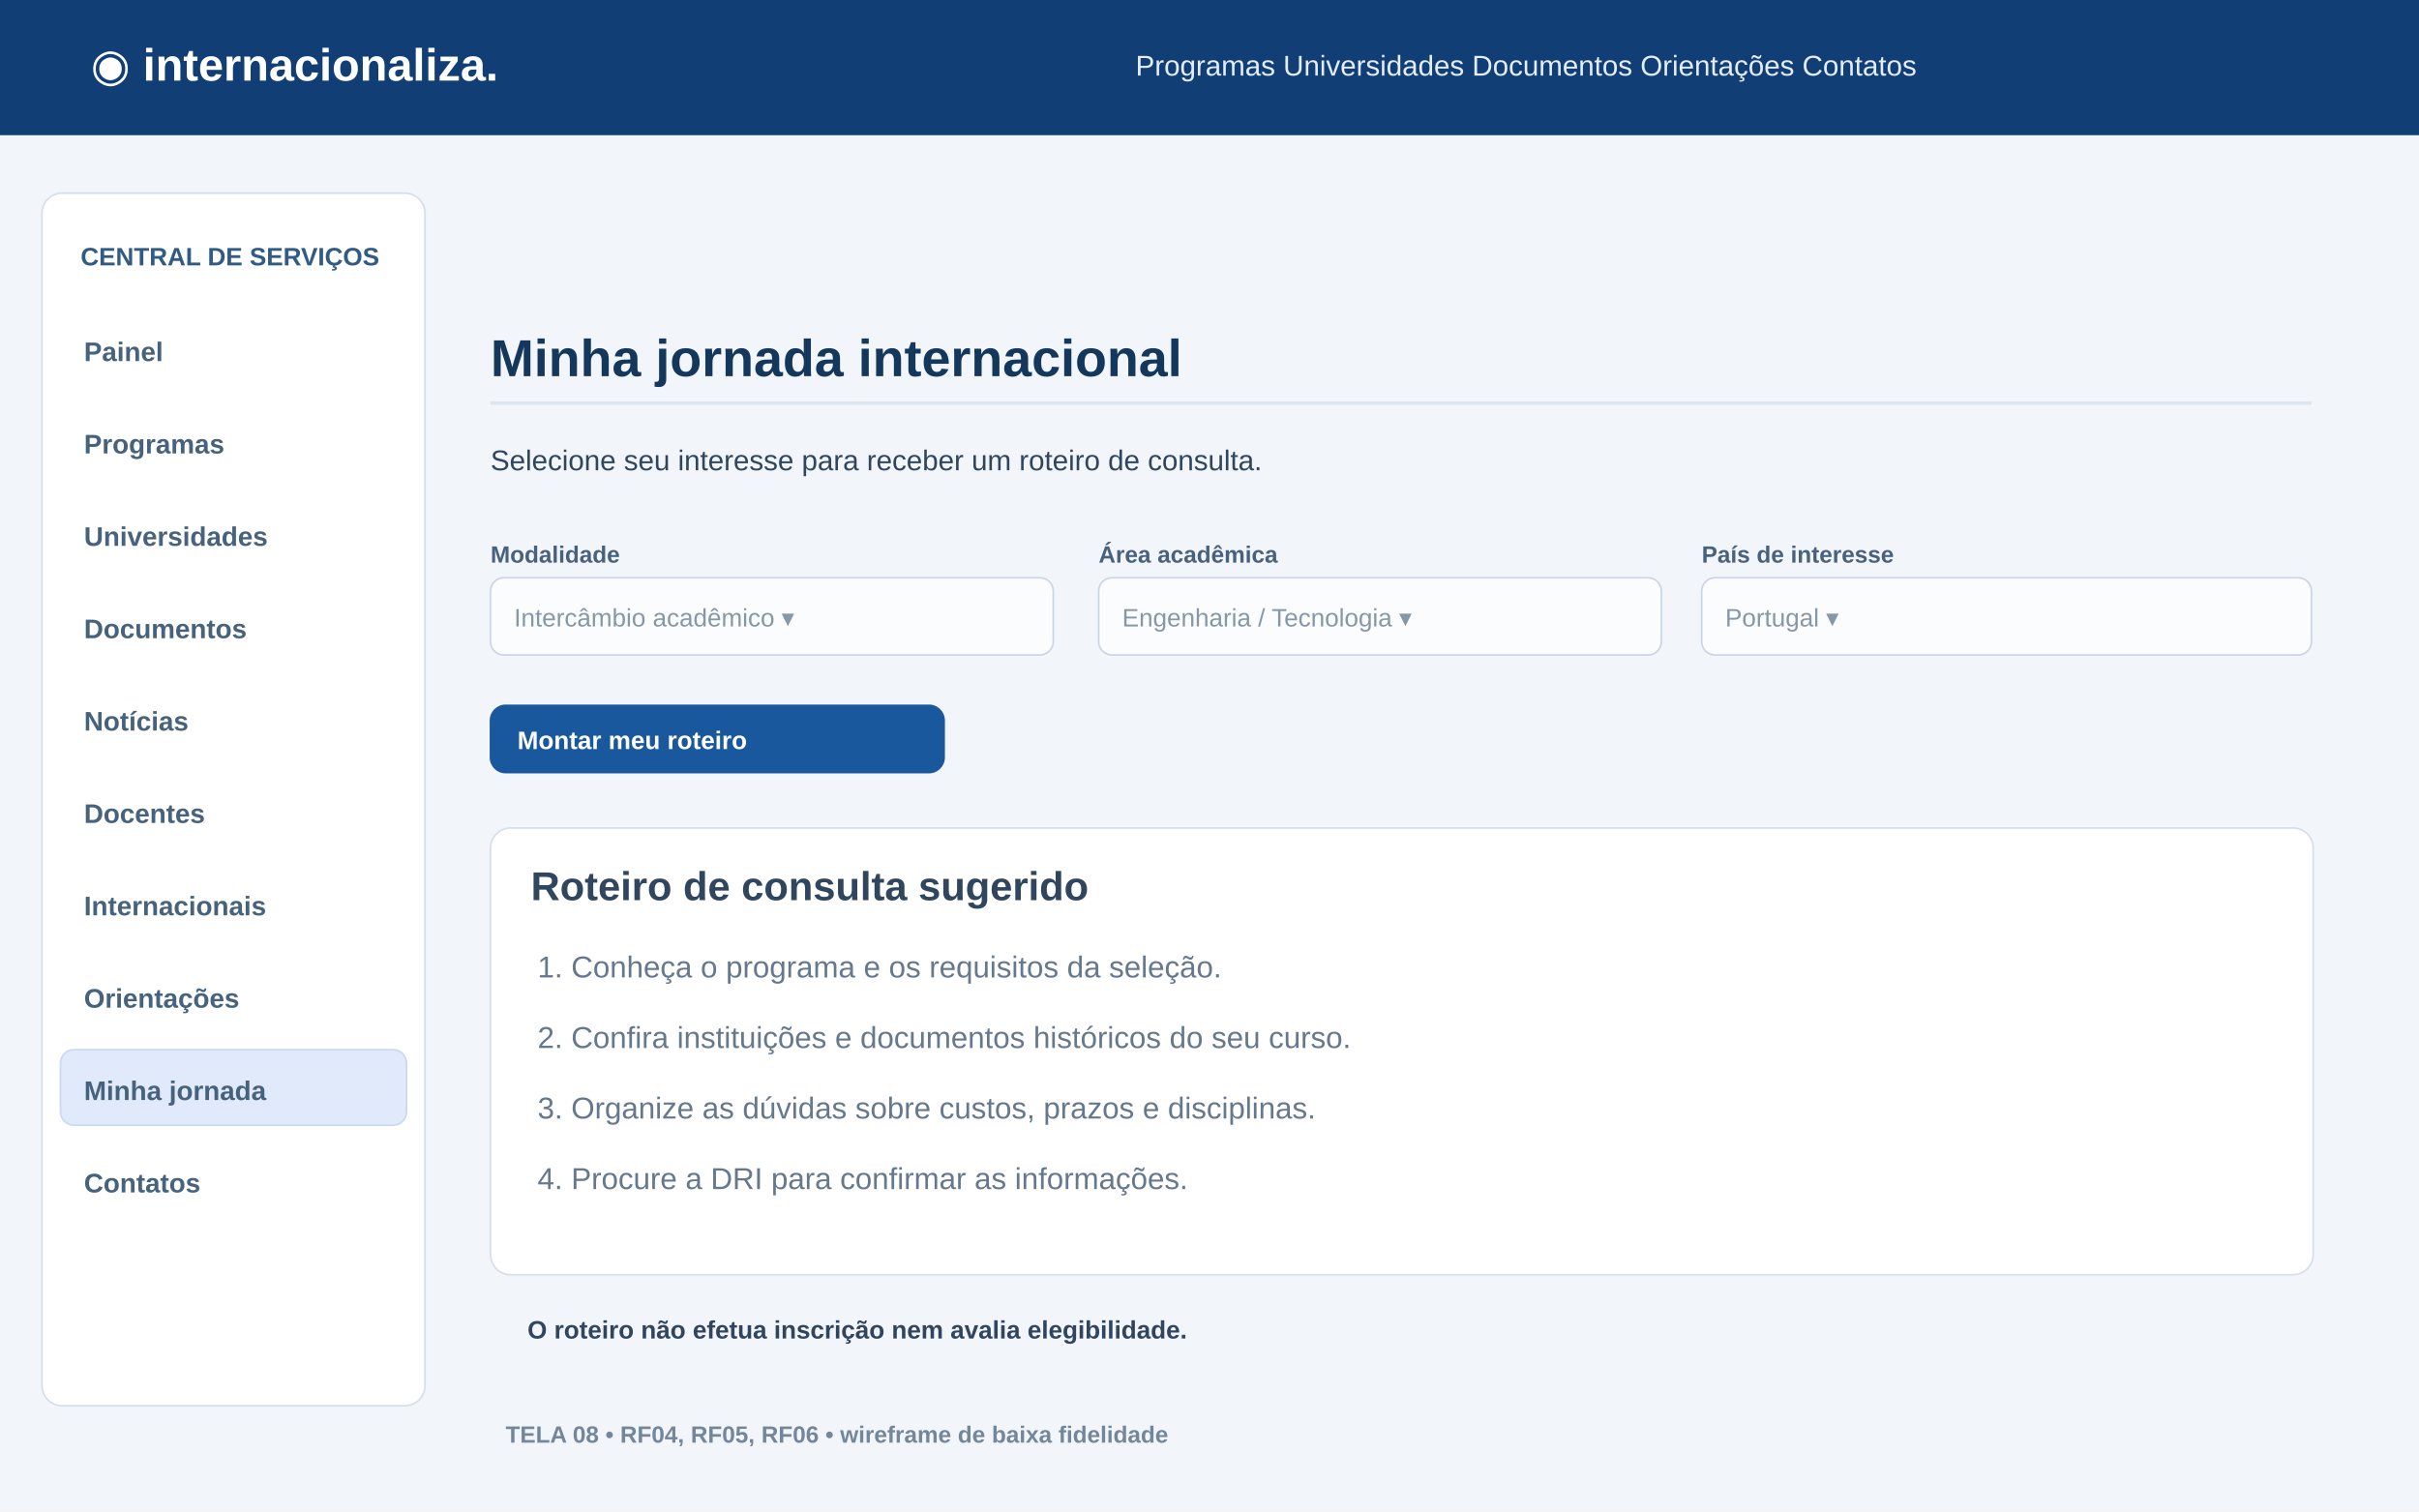
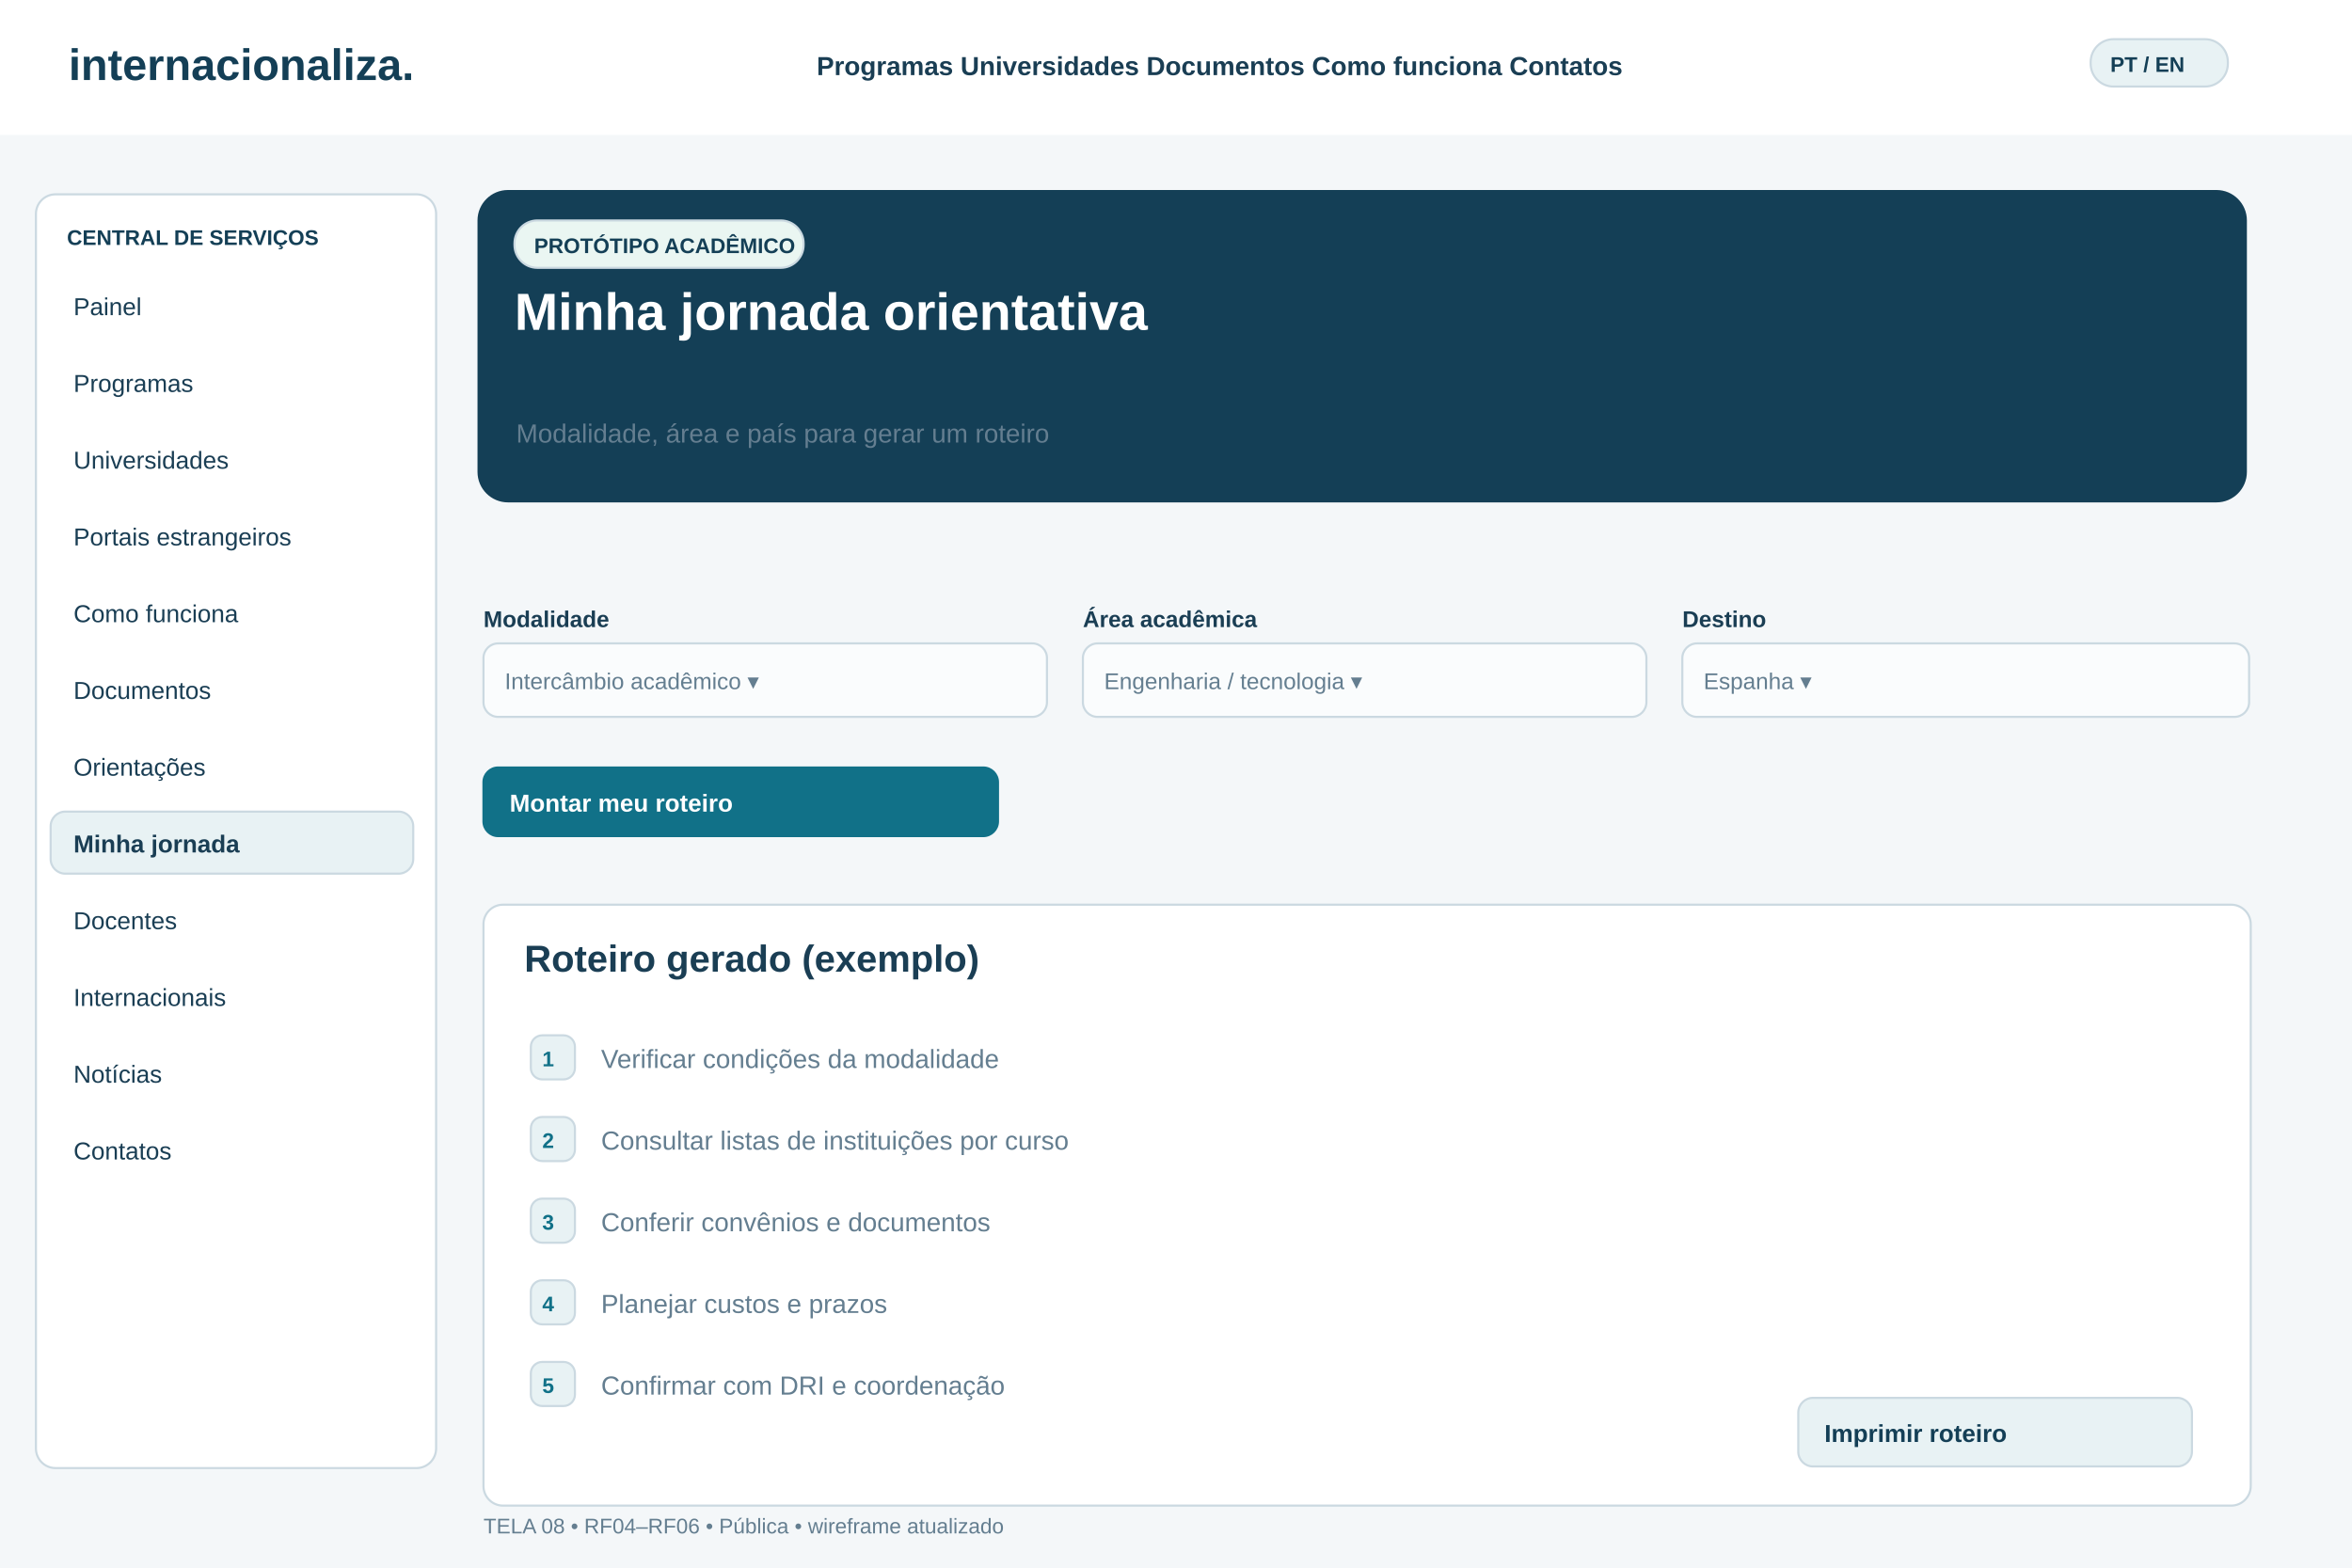
- <svg xmlns="http://www.w3.org/2000/svg" viewBox="0 0 1440 900" role="img" aria-labelledby="title desc">
-   <rect width="1440" height="900" fill="#f2f5f9" />
-   <rect x="0" y="0" width="1440" height="80" rx="0" fill="#113e75" stroke="#113e75" stroke-width="1" />
-   <text x="54" y="48" font-family="Arial,Helvetica,sans-serif" font-size="27" font-weight="800" fill="#fff">◉ internacionaliza.</text>
-   <text x="676" y="45" font-family="Arial,Helvetica,sans-serif" font-size="17" font-weight="400" fill="#e3edfb">Programas   Universidades   Documentos   Orientações   Contatos</text>
-   <rect x="25" y="115" width="228" height="722" rx="12" fill="#fff" stroke="#d5dfe9" stroke-width="1" />
-   <text x="48" y="158" font-family="Arial,Helvetica,sans-serif" font-size="15" font-weight="800" fill="#315b82">CENTRAL DE SERVIÇOS</text>
-   <text x="50" y="215" font-family="Arial,Helvetica,sans-serif" font-size="16" font-weight="600" fill="#47627d">Painel</text>
-   <text x="50" y="270" font-family="Arial,Helvetica,sans-serif" font-size="16" font-weight="600" fill="#47627d">Programas</text>
-   <text x="50" y="325" font-family="Arial,Helvetica,sans-serif" font-size="16" font-weight="600" fill="#47627d">Universidades</text>
-   <text x="50" y="380" font-family="Arial,Helvetica,sans-serif" font-size="16" font-weight="600" fill="#47627d">Documentos</text>
-   <text x="50" y="435" font-family="Arial,Helvetica,sans-serif" font-size="16" font-weight="600" fill="#47627d">Notícias</text>
-   <text x="50" y="490" font-family="Arial,Helvetica,sans-serif" font-size="16" font-weight="600" fill="#47627d">Docentes</text>
-   <text x="50" y="545" font-family="Arial,Helvetica,sans-serif" font-size="16" font-weight="600" fill="#47627d">Internacionais</text>
-   <text x="50" y="600" font-family="Arial,Helvetica,sans-serif" font-size="16" font-weight="600" fill="#47627d">Orientações</text>
-   <rect x="36" y="625" width="206" height="45" rx="8" fill="#e1eafa" stroke="#c9daf0" stroke-width="1" />
-   <text x="50" y="655" font-family="Arial,Helvetica,sans-serif" font-size="16" font-weight="600" fill="#47627d">Minha jornada</text>
-   <text x="50" y="710" font-family="Arial,Helvetica,sans-serif" font-size="16" font-weight="600" fill="#47627d">Contatos</text>
-   <text x="292" y="224" font-family="Arial,Helvetica,sans-serif" font-size="31" font-weight="700" fill="#14385b">Minha jornada internacional</text>
-   <line x1="292" y1="240" x2="1376" y2="240" stroke="#dce4ee" stroke-width="2" />
-   <text x="292" y="280" font-family="Arial,Helvetica,sans-serif" font-size="17" font-weight="500" fill="#30465e">Selecione seu interesse para receber um roteiro de consulta.</text>
-   <text x="292" y="335" font-family="Arial,Helvetica,sans-serif" font-size="14" font-weight="700" fill="#48627d">Modalidade</text>
-   <rect x="292" y="344" width="335" height="46" rx="8" fill="#fbfcfe" stroke="#cbd6e5" stroke-width="1" />
-   <text x="306" y="373" font-family="Arial,Helvetica,sans-serif" font-size="15" font-weight="400" fill="#8697a7">Intercâmbio acadêmico ▾</text>
-   <text x="654" y="335" font-family="Arial,Helvetica,sans-serif" font-size="14" font-weight="700" fill="#48627d">Área acadêmica</text>
-   <rect x="654" y="344" width="335" height="46" rx="8" fill="#fbfcfe" stroke="#cbd6e5" stroke-width="1" />
-   <text x="668" y="373" font-family="Arial,Helvetica,sans-serif" font-size="15" font-weight="400" fill="#8697a7">Engenharia / Tecnologia ▾</text>
-   <text x="1013" y="335" font-family="Arial,Helvetica,sans-serif" font-size="14" font-weight="700" fill="#48627d">País de interesse</text>
-   <rect x="1013" y="344" width="363" height="46" rx="8" fill="#fbfcfe" stroke="#cbd6e5" stroke-width="1" />
-   <text x="1027" y="373" font-family="Arial,Helvetica,sans-serif" font-size="15" font-weight="400" fill="#8697a7">Portugal ▾</text>
-   <rect x="292" y="420" width="270" height="40" rx="9" fill="#1a589e" stroke="#1a589e" stroke-width="1" />
-   <text x="308" y="446" font-family="Arial,Helvetica,sans-serif" font-size="15" font-weight="700" fill="#fff">Montar meu roteiro</text>
-   <rect x="292" y="493" width="1085" height="266" rx="12" fill="#fff" stroke="#d5dfe9" stroke-width="1" />
-   <text x="316" y="536" font-family="Arial,Helvetica,sans-serif" font-size="24" font-weight="700" fill="#30465e">Roteiro de consulta sugerido</text>
-   <text x="320" y="582" font-family="Arial,Helvetica,sans-serif" font-size="18" font-weight="400" fill="#65788e">1. Conheça o programa e os requisitos da seleção.</text>
-   <text x="320" y="624" font-family="Arial,Helvetica,sans-serif" font-size="18" font-weight="400" fill="#65788e">2. Confira instituições e documentos históricos do seu curso.</text>
-   <text x="320" y="666" font-family="Arial,Helvetica,sans-serif" font-size="18" font-weight="400" fill="#65788e">3. Organize as dúvidas sobre custos, prazos e disciplinas.</text>
-   <text x="320" y="708" font-family="Arial,Helvetica,sans-serif" font-size="18" font-weight="400" fill="#65788e">4. Procure a DRI para confirmar as informações.</text>
-   <text x="314" y="797" font-family="Arial,Helvetica,sans-serif" font-size="15" font-weight="600" fill="#30465e">O roteiro não efetua inscrição nem avalia elegibilidade.</text>
-   <text x="301" y="859" font-family="Arial,Helvetica,sans-serif" font-size="14" font-weight="600" fill="#74869a">TELA 08  •  RF04, RF05, RF06  •  wireframe de baixa fidelidade</text>
+ <svg xmlns="http://www.w3.org/2000/svg" viewBox="0 0 1440 960" role="img" aria-labelledby="title desc">
+   <rect x="0" y="0" width="1440" height="960" rx="0" fill="#F4F7F9" stroke="#F4F7F9" stroke-width="1.3" />
+   <rect x="0" y="0" width="1440" height="82" rx="0" fill="#FFFFFF" stroke="#FFFFFF" stroke-width="1.3" />
+   <text x="42" y="49" fill="#143F56" font-size="27" font-weight="700" font-family="Arial, Helvetica, sans-serif">internacionaliza.</text>
+   <text x="500" y="46" fill="#1A3E54" font-size="16" font-weight="700" font-family="Arial, Helvetica, sans-serif">Programas    Universidades    Documentos    Como funciona    Contatos</text>
+   <rect x="1280" y="24" width="84" height="29" rx="14" fill="#E8F2F4" stroke="#CBD9E1" stroke-width="1.3" />
+   <text x="1292" y="44" fill="#143F56" font-size="13" font-weight="700" font-family="Arial, Helvetica, sans-serif">PT / EN</text>
+   <rect x="22" y="119" width="245" height="780" rx="12" fill="#FFFFFF" stroke="#CBD9E1" stroke-width="1.3" />
+   <text x="41" y="150" fill="#143F56" font-size="13" font-weight="700" font-family="Arial, Helvetica, sans-serif">CENTRAL DE SERVIÇOS</text>
+   <text x="45" y="193" fill="#1A3E54" font-size="15" font-weight="400" font-family="Arial, Helvetica, sans-serif">Painel</text>
+   <text x="45" y="240" fill="#1A3E54" font-size="15" font-weight="400" font-family="Arial, Helvetica, sans-serif">Programas</text>
+   <text x="45" y="287" fill="#1A3E54" font-size="15" font-weight="400" font-family="Arial, Helvetica, sans-serif">Universidades</text>
+   <text x="45" y="334" fill="#1A3E54" font-size="15" font-weight="400" font-family="Arial, Helvetica, sans-serif">Portais estrangeiros</text>
+   <text x="45" y="381" fill="#1A3E54" font-size="15" font-weight="400" font-family="Arial, Helvetica, sans-serif">Como funciona</text>
+   <text x="45" y="428" fill="#1A3E54" font-size="15" font-weight="400" font-family="Arial, Helvetica, sans-serif">Documentos</text>
+   <text x="45" y="475" fill="#1A3E54" font-size="15" font-weight="400" font-family="Arial, Helvetica, sans-serif">Orientações</text>
+   <rect x="31" y="497" width="222" height="38" rx="9" fill="#E8F2F4" stroke="#CBD9E1" stroke-width="1.3" />
+   <text x="45" y="522" fill="#1A3E54" font-size="15" font-weight="700" font-family="Arial, Helvetica, sans-serif">Minha jornada</text>
+   <text x="45" y="569" fill="#1A3E54" font-size="15" font-weight="400" font-family="Arial, Helvetica, sans-serif">Docentes</text>
+   <text x="45" y="616" fill="#1A3E54" font-size="15" font-weight="400" font-family="Arial, Helvetica, sans-serif">Internacionais</text>
+   <text x="45" y="663" fill="#1A3E54" font-size="15" font-weight="400" font-family="Arial, Helvetica, sans-serif">Notícias</text>
+   <text x="45" y="710" fill="#1A3E54" font-size="15" font-weight="400" font-family="Arial, Helvetica, sans-serif">Contatos</text>
+   <rect x="293" y="117" width="1082" height="190" rx="18" fill="#143F56" stroke="#143F56" stroke-width="1.3" />
+   <rect x="315" y="135" width="177" height="29" rx="14" fill="#EAF6F2" stroke="#CBD9E1" stroke-width="1.3" />
+   <text x="327" y="155" fill="#143F56" font-size="13" font-weight="700" font-family="Arial, Helvetica, sans-serif">PROTÓTIPO ACADÊMICO</text>
+   <text x="315" y="202" fill="#FFFFFF" font-size="32" font-weight="700" font-family="Arial, Helvetica, sans-serif">Minha jornada orientativa</text>
+   <text x="316" y="271" fill="#647E90" font-size="16" font-weight="400" font-family="Arial, Helvetica, sans-serif">Modalidade, área e país para gerar um roteiro</text>
+   <text x="296" y="384" fill="#1A3E54" font-size="14" font-weight="700" font-family="Arial, Helvetica, sans-serif">Modalidade</text>
+   <rect x="296" y="394" width="345" height="45" rx="9" fill="#FAFCFD" stroke="#CBD9E1" stroke-width="1.3" />
+   <text x="309" y="422" fill="#647E90" font-size="14" font-weight="400" font-family="Arial, Helvetica, sans-serif">Intercâmbio acadêmico ▾</text>
+   <text x="663" y="384" fill="#1A3E54" font-size="14" font-weight="700" font-family="Arial, Helvetica, sans-serif">Área acadêmica</text>
+   <rect x="663" y="394" width="345" height="45" rx="9" fill="#FAFCFD" stroke="#CBD9E1" stroke-width="1.3" />
+   <text x="676" y="422" fill="#647E90" font-size="14" font-weight="400" font-family="Arial, Helvetica, sans-serif">Engenharia / tecnologia ▾</text>
+   <text x="1030" y="384" fill="#1A3E54" font-size="14" font-weight="700" font-family="Arial, Helvetica, sans-serif">Destino</text>
+   <rect x="1030" y="394" width="347" height="45" rx="9" fill="#FAFCFD" stroke="#CBD9E1" stroke-width="1.3" />
+   <text x="1043" y="422" fill="#647E90" font-size="14" font-weight="400" font-family="Arial, Helvetica, sans-serif">Espanha ▾</text>
+   <rect x="296" y="470" width="315" height="42" rx="9" fill="#117188" stroke="#117188" stroke-width="1.3" />
+   <text x="312" y="497" fill="#FFFFFF" font-size="15" font-weight="700" font-family="Arial, Helvetica, sans-serif">Montar meu roteiro</text>
+   <rect x="296" y="554" width="1082" height="368" rx="12" fill="#FFFFFF" stroke="#CBD9E1" stroke-width="1.3" />
+   <text x="321" y="595" fill="#1A3E54" font-size="23" font-weight="700" font-family="Arial, Helvetica, sans-serif">Roteiro gerado (exemplo)</text>
+   <rect x="325" y="634" width="27" height="27" rx="7" fill="#E8F2F4" stroke="#CBD9E1" stroke-width="1.3" />
+   <text x="332" y="653" fill="#117188" font-size="13" font-weight="700" font-family="Arial, Helvetica, sans-serif">1</text>
+   <text x="368" y="654" fill="#647E90" font-size="16" font-weight="400" font-family="Arial, Helvetica, sans-serif">Verificar condições da modalidade</text>
+   <rect x="325" y="684" width="27" height="27" rx="7" fill="#E8F2F4" stroke="#CBD9E1" stroke-width="1.3" />
+   <text x="332" y="703" fill="#117188" font-size="13" font-weight="700" font-family="Arial, Helvetica, sans-serif">2</text>
+   <text x="368" y="704" fill="#647E90" font-size="16" font-weight="400" font-family="Arial, Helvetica, sans-serif">Consultar listas de instituições por curso</text>
+   <rect x="325" y="734" width="27" height="27" rx="7" fill="#E8F2F4" stroke="#CBD9E1" stroke-width="1.3" />
+   <text x="332" y="753" fill="#117188" font-size="13" font-weight="700" font-family="Arial, Helvetica, sans-serif">3</text>
+   <text x="368" y="754" fill="#647E90" font-size="16" font-weight="400" font-family="Arial, Helvetica, sans-serif">Conferir convênios e documentos</text>
+   <rect x="325" y="784" width="27" height="27" rx="7" fill="#E8F2F4" stroke="#CBD9E1" stroke-width="1.3" />
+   <text x="332" y="803" fill="#117188" font-size="13" font-weight="700" font-family="Arial, Helvetica, sans-serif">4</text>
+   <text x="368" y="804" fill="#647E90" font-size="16" font-weight="400" font-family="Arial, Helvetica, sans-serif">Planejar custos e prazos</text>
+   <rect x="325" y="834" width="27" height="27" rx="7" fill="#E8F2F4" stroke="#CBD9E1" stroke-width="1.3" />
+   <text x="332" y="853" fill="#117188" font-size="13" font-weight="700" font-family="Arial, Helvetica, sans-serif">5</text>
+   <text x="368" y="854" fill="#647E90" font-size="16" font-weight="400" font-family="Arial, Helvetica, sans-serif">Confirmar com DRI e coordenação</text>
+   <rect x="1101" y="856" width="241" height="42" rx="9" fill="#E8F2F4" stroke="#CBD9E1" stroke-width="1.3" />
+   <text x="1117" y="883" fill="#143F56" font-size="15" font-weight="700" font-family="Arial, Helvetica, sans-serif">Imprimir roteiro</text>
+   <text x="296" y="939" font-family="Arial,Helvetica,sans-serif" font-size="13" fill="#647E90">TELA 08  •  RF04–RF06  •  Pública  •  wireframe atualizado</text>
</svg>
